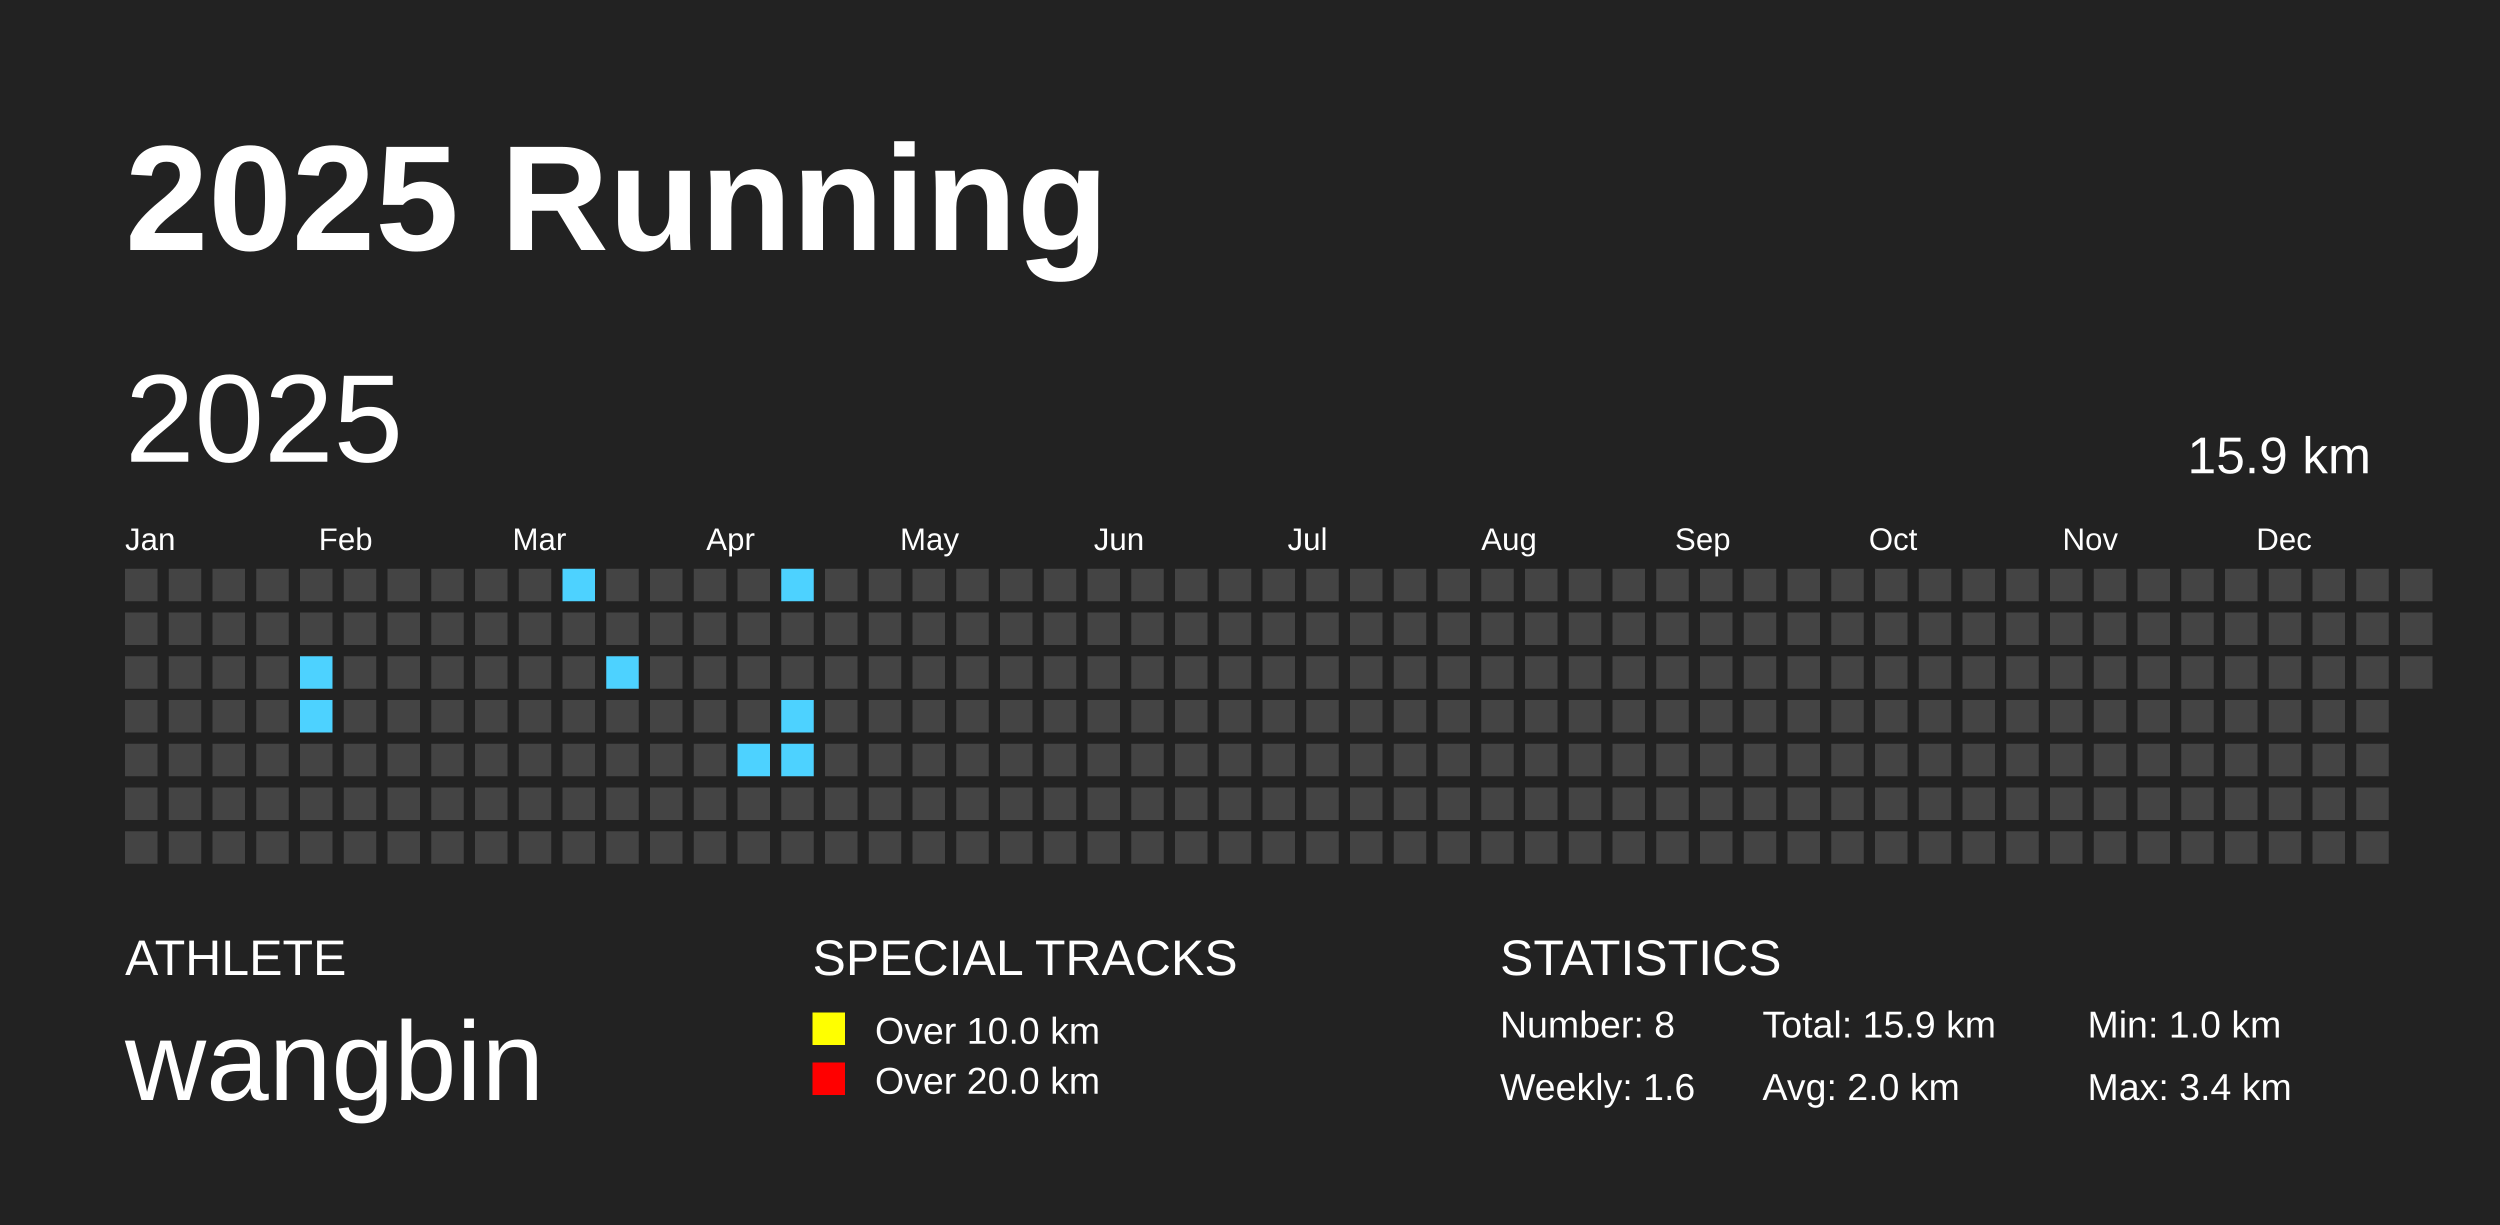
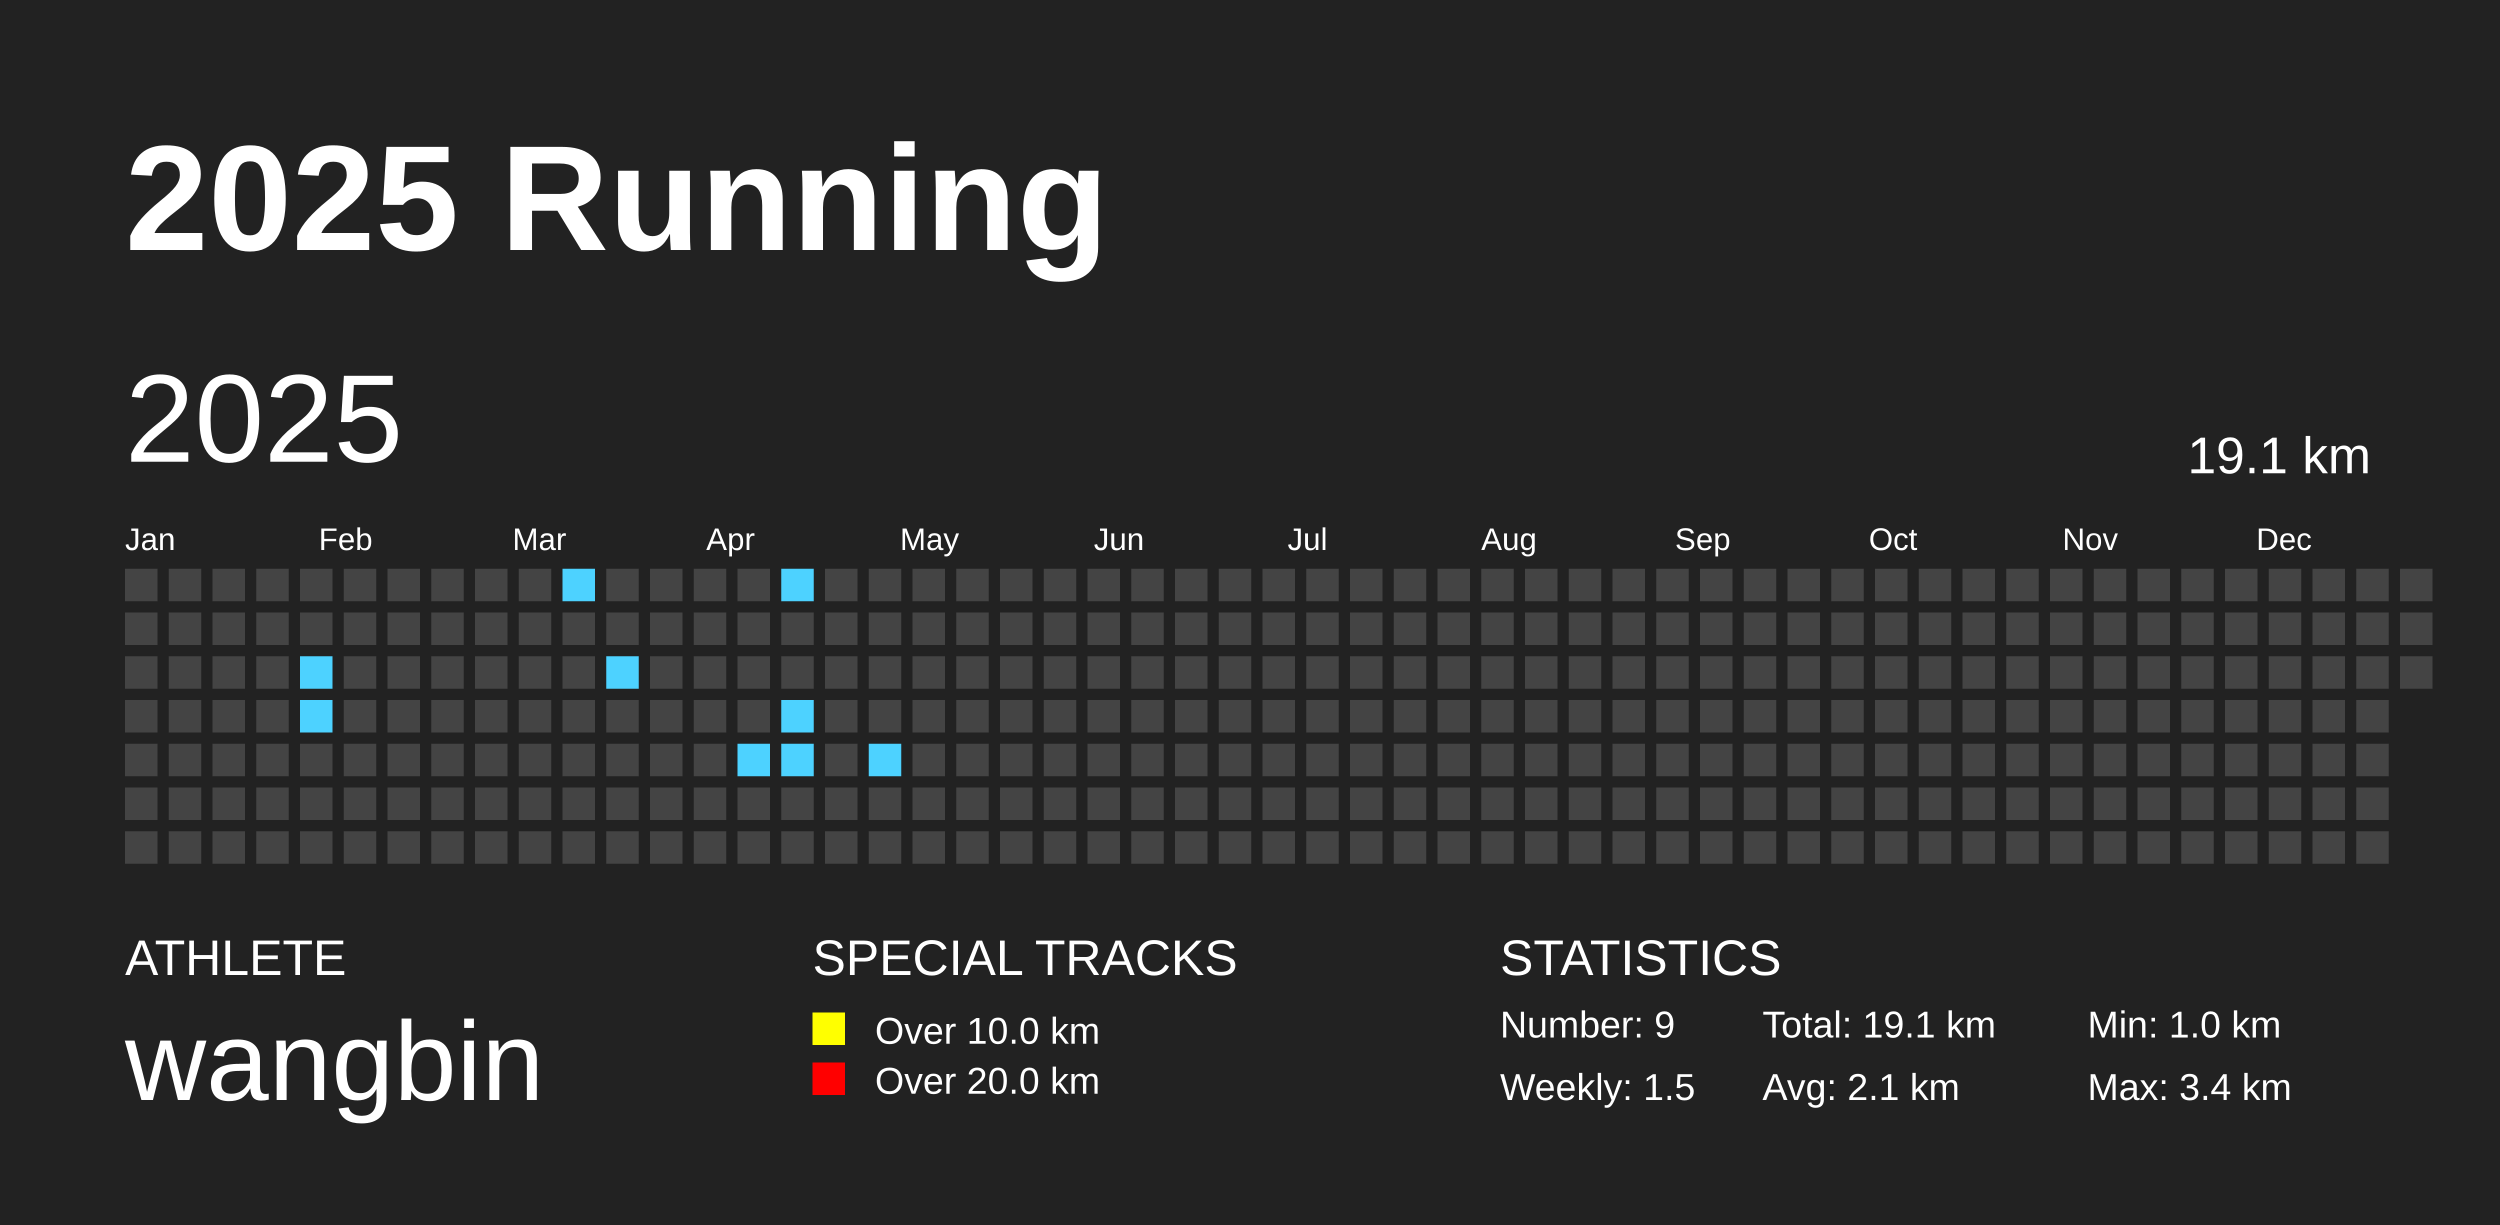
<svg xmlns="http://www.w3.org/2000/svg" baseProfile="full" height="98mm" version="1.1" viewBox="0,0,200,98" width="200mm">
  <defs />
  <rect fill="#222222" height="98" width="200" x="0" y="0" />
  <text fill="#FFFFFF" style="font-size:12px; font-family:Arial; font-weight:bold;" x="10" y="20">2025 Running</text>
  <text fill="#FFFFFF" style="font-size:4px; font-family:Arial" x="10" y="78">ATHLETE</text>
  <text fill="#FFFFFF" style="font-size:9px; font-family:Arial" x="10" y="88">wangbin</text>
  <text fill="#FFFFFF" style="font-size:4px; font-family:Arial" x="65" y="78">SPECIAL TRACKS</text>
  <rect fill="yellow" height="2.6" width="2.6" x="65" y="81" />
  <text fill="#FFFFFF" style="font-size:3px; font-family:Arial" x="70" y="83.5">Over 10.0 km</text>
  <rect fill="red" height="2.6" width="2.6" x="65" y="85" />
  <text fill="#FFFFFF" style="font-size:3px; font-family:Arial" x="70" y="87.5">Over 20.0 km</text>
  <text fill="#FFFFFF" style="font-size:4px; font-family:Arial" x="120" y="78">STATISTICS</text>
-   <text fill="#FFFFFF" style="font-size:3px; font-family:Arial" x="120" y="83">Number: 8</text>
-   <text fill="#FFFFFF" style="font-size:3px; font-family:Arial" x="120" y="88">Weekly: 1.6</text>
-   <text fill="#FFFFFF" style="font-size:3px; font-family:Arial" x="141" y="83">Total: 15.9 km</text>
-   <text fill="#FFFFFF" style="font-size:3px; font-family:Arial" x="141" y="88">Avg: 2.0 km</text>
+   <text fill="#FFFFFF" style="font-size:3px; font-family:Arial" x="120" y="83">Number: 9</text>
+   <text fill="#FFFFFF" style="font-size:3px; font-family:Arial" x="120" y="88">Weekly: 1.5</text>
+   <text fill="#FFFFFF" style="font-size:3px; font-family:Arial" x="141" y="83">Total: 19.1 km</text>
+   <text fill="#FFFFFF" style="font-size:3px; font-family:Arial" x="141" y="88">Avg: 2.1 km</text>
  <text fill="#FFFFFF" style="font-size:3px; font-family:Arial" x="167" y="83">Min: 1.0 km</text>
  <text fill="#FFFFFF" style="font-size:3px; font-family:Arial" x="167" y="88">Max: 3.4 km</text>
  <text dominant-baseline="hanging" fill="#FFFFFF" style="font-size:10.0px; font-family:Arial;" x="10" y="30">2025</text>
-   <text dominant-baseline="hanging" fill="#FFFFFF" style="font-size:4.125px; font-family:Arial;" x="175" y="35">15.9 km</text>
+   <text dominant-baseline="hanging" fill="#FFFFFF" style="font-size:4.125px; font-family:Arial;" x="175" y="35">19.1 km</text>
  <text fill="#FFFFFF" style="font-size:2.5px; font-family:Arial" x="10.0" y="44">Jan</text>
  <text fill="#FFFFFF" style="font-size:2.5px; font-family:Arial" x="25.5" y="44">Feb</text>
  <text fill="#FFFFFF" style="font-size:2.5px; font-family:Arial" x="41.0" y="44">Mar</text>
  <text fill="#FFFFFF" style="font-size:2.5px; font-family:Arial" x="56.5" y="44">Apr</text>
  <text fill="#FFFFFF" style="font-size:2.5px; font-family:Arial" x="72.0" y="44">May</text>
  <text fill="#FFFFFF" style="font-size:2.5px; font-family:Arial" x="87.5" y="44">Jun</text>
  <text fill="#FFFFFF" style="font-size:2.5px; font-family:Arial" x="103.0" y="44">Jul</text>
  <text fill="#FFFFFF" style="font-size:2.5px; font-family:Arial" x="118.5" y="44">Aug</text>
  <text fill="#FFFFFF" style="font-size:2.5px; font-family:Arial" x="134.0" y="44">Sep</text>
  <text fill="#FFFFFF" style="font-size:2.5px; font-family:Arial" x="149.5" y="44">Oct</text>
  <text fill="#FFFFFF" style="font-size:2.5px; font-family:Arial" x="165.0" y="44">Nov</text>
  <text fill="#FFFFFF" style="font-size:2.5px; font-family:Arial" x="180.5" y="44">Dec</text>
  <rect fill="#444444" height="2.6" width="2.6" x="10.0" y="45.5" />
  <rect fill="#444444" height="2.6" width="2.6" x="10.0" y="49.0" />
  <rect fill="#444444" height="2.6" width="2.6" x="10.0" y="52.5" />
  <rect fill="#444444" height="2.6" width="2.6" x="10.0" y="56.0" />
  <rect fill="#444444" height="2.6" width="2.6" x="10.0" y="59.5" />
  <rect fill="#444444" height="2.6" width="2.6" x="10.0" y="63.0" />
  <rect fill="#444444" height="2.6" width="2.6" x="10.0" y="66.5" />
  <rect fill="#444444" height="2.6" width="2.6" x="13.5" y="45.5" />
  <rect fill="#444444" height="2.6" width="2.6" x="13.5" y="49.0" />
  <rect fill="#444444" height="2.6" width="2.6" x="13.5" y="52.5" />
  <rect fill="#444444" height="2.6" width="2.6" x="13.5" y="56.0" />
  <rect fill="#444444" height="2.6" width="2.6" x="13.5" y="59.5" />
  <rect fill="#444444" height="2.6" width="2.6" x="13.5" y="63.0" />
  <rect fill="#444444" height="2.6" width="2.6" x="13.5" y="66.5" />
  <rect fill="#444444" height="2.6" width="2.6" x="17.0" y="45.5" />
  <rect fill="#444444" height="2.6" width="2.6" x="17.0" y="49.0" />
  <rect fill="#444444" height="2.6" width="2.6" x="17.0" y="52.5" />
  <rect fill="#444444" height="2.6" width="2.6" x="17.0" y="56.0" />
  <rect fill="#444444" height="2.6" width="2.6" x="17.0" y="59.5" />
  <rect fill="#444444" height="2.6" width="2.6" x="17.0" y="63.0" />
  <rect fill="#444444" height="2.6" width="2.6" x="17.0" y="66.5" />
  <rect fill="#444444" height="2.6" width="2.6" x="20.5" y="45.5" />
  <rect fill="#444444" height="2.6" width="2.6" x="20.5" y="49.0" />
  <rect fill="#444444" height="2.6" width="2.6" x="20.5" y="52.5" />
  <rect fill="#444444" height="2.6" width="2.6" x="20.5" y="56.0" />
  <rect fill="#444444" height="2.6" width="2.6" x="20.5" y="59.5" />
  <rect fill="#444444" height="2.6" width="2.6" x="20.5" y="63.0" />
  <rect fill="#444444" height="2.6" width="2.6" x="20.5" y="66.5" />
  <rect fill="#444444" height="2.6" width="2.6" x="24.0" y="45.5" />
  <rect fill="#444444" height="2.6" width="2.6" x="24.0" y="49.0" />
  <rect fill="#4DD2FF" height="2.6" width="2.6" x="24.0" y="52.5" />
  <rect fill="#4DD2FF" height="2.6" width="2.6" x="24.0" y="56.0" />
  <rect fill="#444444" height="2.6" width="2.6" x="24.0" y="59.5" />
  <rect fill="#444444" height="2.6" width="2.6" x="24.0" y="63.0" />
  <rect fill="#444444" height="2.6" width="2.6" x="24.0" y="66.5" />
  <rect fill="#444444" height="2.6" width="2.6" x="27.5" y="45.5" />
  <rect fill="#444444" height="2.6" width="2.6" x="27.5" y="49.0" />
  <rect fill="#444444" height="2.6" width="2.6" x="27.5" y="52.5" />
  <rect fill="#444444" height="2.6" width="2.6" x="27.5" y="56.0" />
  <rect fill="#444444" height="2.6" width="2.6" x="27.5" y="59.5" />
  <rect fill="#444444" height="2.6" width="2.6" x="27.5" y="63.0" />
  <rect fill="#444444" height="2.6" width="2.6" x="27.5" y="66.5" />
  <rect fill="#444444" height="2.6" width="2.6" x="31.0" y="45.5" />
  <rect fill="#444444" height="2.6" width="2.6" x="31.0" y="49.0" />
  <rect fill="#444444" height="2.6" width="2.6" x="31.0" y="52.5" />
  <rect fill="#444444" height="2.6" width="2.6" x="31.0" y="56.0" />
  <rect fill="#444444" height="2.6" width="2.6" x="31.0" y="59.5" />
  <rect fill="#444444" height="2.6" width="2.6" x="31.0" y="63.0" />
  <rect fill="#444444" height="2.6" width="2.6" x="31.0" y="66.5" />
  <rect fill="#444444" height="2.6" width="2.6" x="34.5" y="45.5" />
  <rect fill="#444444" height="2.6" width="2.6" x="34.5" y="49.0" />
  <rect fill="#444444" height="2.6" width="2.6" x="34.5" y="52.5" />
  <rect fill="#444444" height="2.6" width="2.6" x="34.5" y="56.0" />
  <rect fill="#444444" height="2.6" width="2.6" x="34.5" y="59.5" />
  <rect fill="#444444" height="2.6" width="2.6" x="34.5" y="63.0" />
  <rect fill="#444444" height="2.6" width="2.6" x="34.5" y="66.5" />
  <rect fill="#444444" height="2.6" width="2.6" x="38.0" y="45.5" />
  <rect fill="#444444" height="2.6" width="2.6" x="38.0" y="49.0" />
  <rect fill="#444444" height="2.6" width="2.6" x="38.0" y="52.5" />
  <rect fill="#444444" height="2.6" width="2.6" x="38.0" y="56.0" />
  <rect fill="#444444" height="2.6" width="2.6" x="38.0" y="59.5" />
  <rect fill="#444444" height="2.6" width="2.6" x="38.0" y="63.0" />
  <rect fill="#444444" height="2.6" width="2.6" x="38.0" y="66.5" />
  <rect fill="#444444" height="2.6" width="2.6" x="41.5" y="45.5" />
  <rect fill="#444444" height="2.6" width="2.6" x="41.5" y="49.0" />
  <rect fill="#444444" height="2.6" width="2.6" x="41.5" y="52.5" />
  <rect fill="#444444" height="2.6" width="2.6" x="41.5" y="56.0" />
  <rect fill="#444444" height="2.6" width="2.6" x="41.5" y="59.5" />
  <rect fill="#444444" height="2.6" width="2.6" x="41.5" y="63.0" />
  <rect fill="#444444" height="2.6" width="2.6" x="41.5" y="66.5" />
  <rect fill="#4DD2FF" height="2.6" width="2.6" x="45.0" y="45.5" />
  <rect fill="#444444" height="2.6" width="2.6" x="45.0" y="49.0" />
  <rect fill="#444444" height="2.6" width="2.6" x="45.0" y="52.5" />
  <rect fill="#444444" height="2.6" width="2.6" x="45.0" y="56.0" />
  <rect fill="#444444" height="2.6" width="2.6" x="45.0" y="59.5" />
  <rect fill="#444444" height="2.6" width="2.6" x="45.0" y="63.0" />
  <rect fill="#444444" height="2.6" width="2.6" x="45.0" y="66.5" />
  <rect fill="#444444" height="2.6" width="2.6" x="48.5" y="45.5" />
  <rect fill="#444444" height="2.6" width="2.6" x="48.5" y="49.0" />
  <rect fill="#4DD2FF" height="2.6" width="2.6" x="48.5" y="52.5" />
  <rect fill="#444444" height="2.6" width="2.6" x="48.5" y="56.0" />
  <rect fill="#444444" height="2.6" width="2.6" x="48.5" y="59.5" />
  <rect fill="#444444" height="2.6" width="2.6" x="48.5" y="63.0" />
  <rect fill="#444444" height="2.6" width="2.6" x="48.5" y="66.5" />
  <rect fill="#444444" height="2.6" width="2.6" x="52.0" y="45.5" />
  <rect fill="#444444" height="2.6" width="2.6" x="52.0" y="49.0" />
  <rect fill="#444444" height="2.6" width="2.6" x="52.0" y="52.5" />
  <rect fill="#444444" height="2.6" width="2.6" x="52.0" y="56.0" />
  <rect fill="#444444" height="2.6" width="2.6" x="52.0" y="59.5" />
  <rect fill="#444444" height="2.6" width="2.6" x="52.0" y="63.0" />
  <rect fill="#444444" height="2.6" width="2.6" x="52.0" y="66.5" />
  <rect fill="#444444" height="2.6" width="2.6" x="55.5" y="45.5" />
  <rect fill="#444444" height="2.6" width="2.6" x="55.5" y="49.0" />
  <rect fill="#444444" height="2.6" width="2.6" x="55.5" y="52.5" />
  <rect fill="#444444" height="2.6" width="2.6" x="55.5" y="56.0" />
  <rect fill="#444444" height="2.6" width="2.6" x="55.5" y="59.5" />
  <rect fill="#444444" height="2.6" width="2.6" x="55.5" y="63.0" />
  <rect fill="#444444" height="2.6" width="2.6" x="55.5" y="66.5" />
  <rect fill="#444444" height="2.6" width="2.6" x="59.0" y="45.5" />
  <rect fill="#444444" height="2.6" width="2.6" x="59.0" y="49.0" />
  <rect fill="#444444" height="2.6" width="2.6" x="59.0" y="52.5" />
  <rect fill="#444444" height="2.6" width="2.6" x="59.0" y="56.0" />
  <rect fill="#4DD2FF" height="2.6" width="2.6" x="59.0" y="59.5" />
  <rect fill="#444444" height="2.6" width="2.6" x="59.0" y="63.0" />
  <rect fill="#444444" height="2.6" width="2.6" x="59.0" y="66.5" />
  <rect fill="#4DD2FF" height="2.6" width="2.6" x="62.5" y="45.5" />
  <rect fill="#444444" height="2.6" width="2.6" x="62.5" y="49.0" />
  <rect fill="#444444" height="2.6" width="2.6" x="62.5" y="52.5" />
  <rect fill="#4DD2FF" height="2.6" width="2.6" x="62.5" y="56.0" />
  <rect fill="#4DD2FF" height="2.6" width="2.6" x="62.5" y="59.5" />
  <rect fill="#444444" height="2.6" width="2.6" x="62.5" y="63.0" />
  <rect fill="#444444" height="2.6" width="2.6" x="62.5" y="66.5" />
  <rect fill="#444444" height="2.6" width="2.6" x="66.0" y="45.5" />
  <rect fill="#444444" height="2.6" width="2.6" x="66.0" y="49.0" />
  <rect fill="#444444" height="2.6" width="2.6" x="66.0" y="52.5" />
  <rect fill="#444444" height="2.6" width="2.6" x="66.0" y="56.0" />
  <rect fill="#444444" height="2.6" width="2.6" x="66.0" y="59.5" />
  <rect fill="#444444" height="2.6" width="2.6" x="66.0" y="63.0" />
  <rect fill="#444444" height="2.6" width="2.6" x="66.0" y="66.5" />
  <rect fill="#444444" height="2.6" width="2.6" x="69.5" y="45.5" />
  <rect fill="#444444" height="2.6" width="2.6" x="69.5" y="49.0" />
  <rect fill="#444444" height="2.6" width="2.6" x="69.5" y="52.5" />
  <rect fill="#444444" height="2.6" width="2.6" x="69.5" y="56.0" />
-   <rect fill="#444444" height="2.6" width="2.6" x="69.5" y="59.5" />
+   <rect fill="#4DD2FF" height="2.6" width="2.6" x="69.5" y="59.5" />
  <rect fill="#444444" height="2.6" width="2.6" x="69.5" y="63.0" />
  <rect fill="#444444" height="2.6" width="2.6" x="69.5" y="66.5" />
  <rect fill="#444444" height="2.6" width="2.6" x="73.0" y="45.5" />
  <rect fill="#444444" height="2.6" width="2.6" x="73.0" y="49.0" />
  <rect fill="#444444" height="2.6" width="2.6" x="73.0" y="52.5" />
  <rect fill="#444444" height="2.6" width="2.6" x="73.0" y="56.0" />
  <rect fill="#444444" height="2.6" width="2.6" x="73.0" y="59.5" />
  <rect fill="#444444" height="2.6" width="2.6" x="73.0" y="63.0" />
  <rect fill="#444444" height="2.6" width="2.6" x="73.0" y="66.5" />
  <rect fill="#444444" height="2.6" width="2.6" x="76.5" y="45.5" />
  <rect fill="#444444" height="2.6" width="2.6" x="76.5" y="49.0" />
  <rect fill="#444444" height="2.6" width="2.6" x="76.5" y="52.5" />
  <rect fill="#444444" height="2.6" width="2.6" x="76.5" y="56.0" />
  <rect fill="#444444" height="2.6" width="2.6" x="76.5" y="59.5" />
  <rect fill="#444444" height="2.6" width="2.6" x="76.5" y="63.0" />
  <rect fill="#444444" height="2.6" width="2.6" x="76.5" y="66.5" />
  <rect fill="#444444" height="2.6" width="2.6" x="80.0" y="45.5" />
  <rect fill="#444444" height="2.6" width="2.6" x="80.0" y="49.0" />
  <rect fill="#444444" height="2.6" width="2.6" x="80.0" y="52.5" />
  <rect fill="#444444" height="2.6" width="2.6" x="80.0" y="56.0" />
  <rect fill="#444444" height="2.6" width="2.6" x="80.0" y="59.5" />
  <rect fill="#444444" height="2.6" width="2.6" x="80.0" y="63.0" />
  <rect fill="#444444" height="2.6" width="2.6" x="80.0" y="66.5" />
  <rect fill="#444444" height="2.6" width="2.6" x="83.5" y="45.5" />
  <rect fill="#444444" height="2.6" width="2.6" x="83.5" y="49.0" />
  <rect fill="#444444" height="2.6" width="2.6" x="83.5" y="52.5" />
  <rect fill="#444444" height="2.6" width="2.6" x="83.5" y="56.0" />
  <rect fill="#444444" height="2.6" width="2.6" x="83.5" y="59.5" />
  <rect fill="#444444" height="2.6" width="2.6" x="83.5" y="63.0" />
  <rect fill="#444444" height="2.6" width="2.6" x="83.5" y="66.5" />
  <rect fill="#444444" height="2.6" width="2.6" x="87.0" y="45.5" />
  <rect fill="#444444" height="2.6" width="2.6" x="87.0" y="49.0" />
  <rect fill="#444444" height="2.6" width="2.6" x="87.0" y="52.5" />
  <rect fill="#444444" height="2.6" width="2.6" x="87.0" y="56.0" />
  <rect fill="#444444" height="2.6" width="2.6" x="87.0" y="59.5" />
  <rect fill="#444444" height="2.6" width="2.6" x="87.0" y="63.0" />
  <rect fill="#444444" height="2.6" width="2.6" x="87.0" y="66.5" />
  <rect fill="#444444" height="2.6" width="2.6" x="90.5" y="45.5" />
  <rect fill="#444444" height="2.6" width="2.6" x="90.5" y="49.0" />
  <rect fill="#444444" height="2.6" width="2.6" x="90.5" y="52.5" />
  <rect fill="#444444" height="2.6" width="2.6" x="90.5" y="56.0" />
  <rect fill="#444444" height="2.6" width="2.6" x="90.5" y="59.5" />
  <rect fill="#444444" height="2.6" width="2.6" x="90.5" y="63.0" />
  <rect fill="#444444" height="2.6" width="2.6" x="90.5" y="66.5" />
  <rect fill="#444444" height="2.6" width="2.6" x="94.0" y="45.5" />
  <rect fill="#444444" height="2.6" width="2.6" x="94.0" y="49.0" />
  <rect fill="#444444" height="2.6" width="2.6" x="94.0" y="52.5" />
  <rect fill="#444444" height="2.6" width="2.6" x="94.0" y="56.0" />
  <rect fill="#444444" height="2.6" width="2.6" x="94.0" y="59.5" />
  <rect fill="#444444" height="2.6" width="2.6" x="94.0" y="63.0" />
  <rect fill="#444444" height="2.6" width="2.6" x="94.0" y="66.5" />
  <rect fill="#444444" height="2.6" width="2.6" x="97.5" y="45.5" />
  <rect fill="#444444" height="2.6" width="2.6" x="97.5" y="49.0" />
  <rect fill="#444444" height="2.6" width="2.6" x="97.5" y="52.5" />
  <rect fill="#444444" height="2.6" width="2.6" x="97.5" y="56.0" />
  <rect fill="#444444" height="2.6" width="2.6" x="97.5" y="59.5" />
  <rect fill="#444444" height="2.6" width="2.6" x="97.5" y="63.0" />
  <rect fill="#444444" height="2.6" width="2.6" x="97.5" y="66.5" />
  <rect fill="#444444" height="2.6" width="2.6" x="101.0" y="45.5" />
  <rect fill="#444444" height="2.6" width="2.6" x="101.0" y="49.0" />
  <rect fill="#444444" height="2.6" width="2.6" x="101.0" y="52.5" />
  <rect fill="#444444" height="2.6" width="2.6" x="101.0" y="56.0" />
  <rect fill="#444444" height="2.6" width="2.6" x="101.0" y="59.5" />
  <rect fill="#444444" height="2.6" width="2.6" x="101.0" y="63.0" />
  <rect fill="#444444" height="2.6" width="2.6" x="101.0" y="66.5" />
  <rect fill="#444444" height="2.6" width="2.6" x="104.5" y="45.5" />
  <rect fill="#444444" height="2.6" width="2.6" x="104.5" y="49.0" />
  <rect fill="#444444" height="2.6" width="2.6" x="104.5" y="52.5" />
  <rect fill="#444444" height="2.6" width="2.6" x="104.5" y="56.0" />
  <rect fill="#444444" height="2.6" width="2.6" x="104.5" y="59.5" />
  <rect fill="#444444" height="2.6" width="2.6" x="104.5" y="63.0" />
  <rect fill="#444444" height="2.6" width="2.6" x="104.5" y="66.5" />
  <rect fill="#444444" height="2.6" width="2.6" x="108.0" y="45.5" />
  <rect fill="#444444" height="2.6" width="2.6" x="108.0" y="49.0" />
  <rect fill="#444444" height="2.6" width="2.6" x="108.0" y="52.5" />
  <rect fill="#444444" height="2.6" width="2.6" x="108.0" y="56.0" />
  <rect fill="#444444" height="2.6" width="2.6" x="108.0" y="59.5" />
  <rect fill="#444444" height="2.6" width="2.6" x="108.0" y="63.0" />
  <rect fill="#444444" height="2.6" width="2.6" x="108.0" y="66.5" />
  <rect fill="#444444" height="2.6" width="2.6" x="111.5" y="45.5" />
  <rect fill="#444444" height="2.6" width="2.6" x="111.5" y="49.0" />
  <rect fill="#444444" height="2.6" width="2.6" x="111.5" y="52.5" />
  <rect fill="#444444" height="2.6" width="2.6" x="111.5" y="56.0" />
  <rect fill="#444444" height="2.6" width="2.6" x="111.5" y="59.5" />
  <rect fill="#444444" height="2.6" width="2.6" x="111.5" y="63.0" />
  <rect fill="#444444" height="2.6" width="2.6" x="111.5" y="66.5" />
  <rect fill="#444444" height="2.6" width="2.6" x="115.0" y="45.5" />
  <rect fill="#444444" height="2.6" width="2.6" x="115.0" y="49.0" />
  <rect fill="#444444" height="2.6" width="2.6" x="115.0" y="52.5" />
  <rect fill="#444444" height="2.6" width="2.6" x="115.0" y="56.0" />
  <rect fill="#444444" height="2.6" width="2.6" x="115.0" y="59.5" />
  <rect fill="#444444" height="2.6" width="2.6" x="115.0" y="63.0" />
  <rect fill="#444444" height="2.6" width="2.6" x="115.0" y="66.5" />
  <rect fill="#444444" height="2.6" width="2.6" x="118.5" y="45.5" />
  <rect fill="#444444" height="2.6" width="2.6" x="118.5" y="49.0" />
  <rect fill="#444444" height="2.6" width="2.6" x="118.5" y="52.5" />
  <rect fill="#444444" height="2.6" width="2.6" x="118.5" y="56.0" />
  <rect fill="#444444" height="2.6" width="2.6" x="118.5" y="59.5" />
  <rect fill="#444444" height="2.6" width="2.6" x="118.5" y="63.0" />
  <rect fill="#444444" height="2.6" width="2.6" x="118.5" y="66.5" />
  <rect fill="#444444" height="2.6" width="2.6" x="122.0" y="45.5" />
  <rect fill="#444444" height="2.6" width="2.6" x="122.0" y="49.0" />
  <rect fill="#444444" height="2.6" width="2.6" x="122.0" y="52.5" />
  <rect fill="#444444" height="2.6" width="2.6" x="122.0" y="56.0" />
  <rect fill="#444444" height="2.6" width="2.6" x="122.0" y="59.5" />
  <rect fill="#444444" height="2.6" width="2.6" x="122.0" y="63.0" />
  <rect fill="#444444" height="2.6" width="2.6" x="122.0" y="66.5" />
  <rect fill="#444444" height="2.6" width="2.6" x="125.5" y="45.5" />
  <rect fill="#444444" height="2.6" width="2.6" x="125.5" y="49.0" />
  <rect fill="#444444" height="2.6" width="2.6" x="125.5" y="52.5" />
  <rect fill="#444444" height="2.6" width="2.6" x="125.5" y="56.0" />
  <rect fill="#444444" height="2.6" width="2.6" x="125.5" y="59.5" />
  <rect fill="#444444" height="2.6" width="2.6" x="125.5" y="63.0" />
  <rect fill="#444444" height="2.6" width="2.6" x="125.5" y="66.5" />
  <rect fill="#444444" height="2.6" width="2.6" x="129.0" y="45.5" />
  <rect fill="#444444" height="2.6" width="2.6" x="129.0" y="49.0" />
  <rect fill="#444444" height="2.6" width="2.6" x="129.0" y="52.5" />
  <rect fill="#444444" height="2.6" width="2.6" x="129.0" y="56.0" />
  <rect fill="#444444" height="2.6" width="2.6" x="129.0" y="59.5" />
  <rect fill="#444444" height="2.6" width="2.6" x="129.0" y="63.0" />
  <rect fill="#444444" height="2.6" width="2.6" x="129.0" y="66.5" />
  <rect fill="#444444" height="2.6" width="2.6" x="132.5" y="45.5" />
  <rect fill="#444444" height="2.6" width="2.6" x="132.5" y="49.0" />
  <rect fill="#444444" height="2.6" width="2.6" x="132.5" y="52.5" />
  <rect fill="#444444" height="2.6" width="2.6" x="132.5" y="56.0" />
  <rect fill="#444444" height="2.6" width="2.6" x="132.5" y="59.5" />
  <rect fill="#444444" height="2.6" width="2.6" x="132.5" y="63.0" />
  <rect fill="#444444" height="2.6" width="2.6" x="132.5" y="66.5" />
  <rect fill="#444444" height="2.6" width="2.6" x="136.0" y="45.5" />
  <rect fill="#444444" height="2.6" width="2.6" x="136.0" y="49.0" />
  <rect fill="#444444" height="2.6" width="2.6" x="136.0" y="52.5" />
  <rect fill="#444444" height="2.6" width="2.6" x="136.0" y="56.0" />
  <rect fill="#444444" height="2.6" width="2.6" x="136.0" y="59.5" />
  <rect fill="#444444" height="2.6" width="2.6" x="136.0" y="63.0" />
  <rect fill="#444444" height="2.6" width="2.6" x="136.0" y="66.5" />
  <rect fill="#444444" height="2.6" width="2.6" x="139.5" y="45.5" />
  <rect fill="#444444" height="2.6" width="2.6" x="139.5" y="49.0" />
  <rect fill="#444444" height="2.6" width="2.6" x="139.5" y="52.5" />
  <rect fill="#444444" height="2.6" width="2.6" x="139.5" y="56.0" />
  <rect fill="#444444" height="2.6" width="2.6" x="139.5" y="59.5" />
  <rect fill="#444444" height="2.6" width="2.6" x="139.5" y="63.0" />
  <rect fill="#444444" height="2.6" width="2.6" x="139.5" y="66.5" />
  <rect fill="#444444" height="2.6" width="2.6" x="143.0" y="45.5" />
  <rect fill="#444444" height="2.6" width="2.6" x="143.0" y="49.0" />
  <rect fill="#444444" height="2.6" width="2.6" x="143.0" y="52.5" />
  <rect fill="#444444" height="2.6" width="2.6" x="143.0" y="56.0" />
  <rect fill="#444444" height="2.6" width="2.6" x="143.0" y="59.5" />
  <rect fill="#444444" height="2.6" width="2.6" x="143.0" y="63.0" />
  <rect fill="#444444" height="2.6" width="2.6" x="143.0" y="66.5" />
  <rect fill="#444444" height="2.6" width="2.6" x="146.5" y="45.5" />
  <rect fill="#444444" height="2.6" width="2.6" x="146.5" y="49.0" />
  <rect fill="#444444" height="2.6" width="2.6" x="146.5" y="52.5" />
  <rect fill="#444444" height="2.6" width="2.6" x="146.5" y="56.0" />
  <rect fill="#444444" height="2.6" width="2.6" x="146.5" y="59.5" />
  <rect fill="#444444" height="2.6" width="2.6" x="146.5" y="63.0" />
  <rect fill="#444444" height="2.6" width="2.6" x="146.5" y="66.5" />
  <rect fill="#444444" height="2.6" width="2.6" x="150.0" y="45.5" />
  <rect fill="#444444" height="2.6" width="2.6" x="150.0" y="49.0" />
  <rect fill="#444444" height="2.6" width="2.6" x="150.0" y="52.5" />
  <rect fill="#444444" height="2.6" width="2.6" x="150.0" y="56.0" />
  <rect fill="#444444" height="2.6" width="2.6" x="150.0" y="59.5" />
  <rect fill="#444444" height="2.6" width="2.6" x="150.0" y="63.0" />
  <rect fill="#444444" height="2.6" width="2.6" x="150.0" y="66.5" />
  <rect fill="#444444" height="2.6" width="2.6" x="153.5" y="45.5" />
  <rect fill="#444444" height="2.6" width="2.6" x="153.5" y="49.0" />
  <rect fill="#444444" height="2.6" width="2.6" x="153.5" y="52.5" />
  <rect fill="#444444" height="2.6" width="2.6" x="153.5" y="56.0" />
  <rect fill="#444444" height="2.6" width="2.6" x="153.5" y="59.5" />
  <rect fill="#444444" height="2.6" width="2.6" x="153.5" y="63.0" />
  <rect fill="#444444" height="2.6" width="2.6" x="153.5" y="66.5" />
  <rect fill="#444444" height="2.6" width="2.6" x="157.0" y="45.5" />
  <rect fill="#444444" height="2.6" width="2.6" x="157.0" y="49.0" />
  <rect fill="#444444" height="2.6" width="2.6" x="157.0" y="52.5" />
  <rect fill="#444444" height="2.6" width="2.6" x="157.0" y="56.0" />
  <rect fill="#444444" height="2.6" width="2.6" x="157.0" y="59.5" />
  <rect fill="#444444" height="2.6" width="2.6" x="157.0" y="63.0" />
  <rect fill="#444444" height="2.6" width="2.6" x="157.0" y="66.5" />
  <rect fill="#444444" height="2.6" width="2.6" x="160.5" y="45.5" />
  <rect fill="#444444" height="2.6" width="2.6" x="160.5" y="49.0" />
  <rect fill="#444444" height="2.6" width="2.6" x="160.5" y="52.5" />
  <rect fill="#444444" height="2.6" width="2.6" x="160.5" y="56.0" />
  <rect fill="#444444" height="2.6" width="2.6" x="160.5" y="59.5" />
  <rect fill="#444444" height="2.6" width="2.6" x="160.5" y="63.0" />
  <rect fill="#444444" height="2.6" width="2.6" x="160.5" y="66.5" />
  <rect fill="#444444" height="2.6" width="2.6" x="164.0" y="45.5" />
  <rect fill="#444444" height="2.6" width="2.6" x="164.0" y="49.0" />
  <rect fill="#444444" height="2.6" width="2.6" x="164.0" y="52.5" />
  <rect fill="#444444" height="2.6" width="2.6" x="164.0" y="56.0" />
  <rect fill="#444444" height="2.6" width="2.6" x="164.0" y="59.5" />
  <rect fill="#444444" height="2.6" width="2.6" x="164.0" y="63.0" />
  <rect fill="#444444" height="2.6" width="2.6" x="164.0" y="66.5" />
  <rect fill="#444444" height="2.6" width="2.6" x="167.5" y="45.5" />
  <rect fill="#444444" height="2.6" width="2.6" x="167.5" y="49.0" />
  <rect fill="#444444" height="2.6" width="2.6" x="167.5" y="52.5" />
  <rect fill="#444444" height="2.6" width="2.6" x="167.5" y="56.0" />
  <rect fill="#444444" height="2.6" width="2.6" x="167.5" y="59.5" />
  <rect fill="#444444" height="2.6" width="2.6" x="167.5" y="63.0" />
  <rect fill="#444444" height="2.6" width="2.6" x="167.5" y="66.5" />
  <rect fill="#444444" height="2.6" width="2.6" x="171.0" y="45.5" />
  <rect fill="#444444" height="2.6" width="2.6" x="171.0" y="49.0" />
  <rect fill="#444444" height="2.6" width="2.6" x="171.0" y="52.5" />
  <rect fill="#444444" height="2.6" width="2.6" x="171.0" y="56.0" />
  <rect fill="#444444" height="2.6" width="2.6" x="171.0" y="59.5" />
  <rect fill="#444444" height="2.6" width="2.6" x="171.0" y="63.0" />
  <rect fill="#444444" height="2.6" width="2.6" x="171.0" y="66.5" />
  <rect fill="#444444" height="2.6" width="2.6" x="174.5" y="45.5" />
  <rect fill="#444444" height="2.6" width="2.6" x="174.5" y="49.0" />
  <rect fill="#444444" height="2.6" width="2.6" x="174.5" y="52.5" />
  <rect fill="#444444" height="2.6" width="2.6" x="174.5" y="56.0" />
  <rect fill="#444444" height="2.6" width="2.6" x="174.5" y="59.5" />
  <rect fill="#444444" height="2.6" width="2.6" x="174.5" y="63.0" />
  <rect fill="#444444" height="2.6" width="2.6" x="174.5" y="66.5" />
  <rect fill="#444444" height="2.6" width="2.6" x="178.0" y="45.5" />
  <rect fill="#444444" height="2.6" width="2.6" x="178.0" y="49.0" />
  <rect fill="#444444" height="2.6" width="2.6" x="178.0" y="52.5" />
  <rect fill="#444444" height="2.6" width="2.6" x="178.0" y="56.0" />
  <rect fill="#444444" height="2.6" width="2.6" x="178.0" y="59.5" />
  <rect fill="#444444" height="2.6" width="2.6" x="178.0" y="63.0" />
  <rect fill="#444444" height="2.6" width="2.6" x="178.0" y="66.5" />
  <rect fill="#444444" height="2.6" width="2.6" x="181.5" y="45.5" />
  <rect fill="#444444" height="2.6" width="2.6" x="181.5" y="49.0" />
  <rect fill="#444444" height="2.6" width="2.6" x="181.5" y="52.5" />
  <rect fill="#444444" height="2.6" width="2.6" x="181.5" y="56.0" />
  <rect fill="#444444" height="2.6" width="2.6" x="181.5" y="59.5" />
  <rect fill="#444444" height="2.6" width="2.6" x="181.5" y="63.0" />
  <rect fill="#444444" height="2.6" width="2.6" x="181.5" y="66.5" />
  <rect fill="#444444" height="2.6" width="2.6" x="185.0" y="45.5" />
  <rect fill="#444444" height="2.6" width="2.6" x="185.0" y="49.0" />
  <rect fill="#444444" height="2.6" width="2.6" x="185.0" y="52.5" />
  <rect fill="#444444" height="2.6" width="2.6" x="185.0" y="56.0" />
  <rect fill="#444444" height="2.6" width="2.6" x="185.0" y="59.5" />
  <rect fill="#444444" height="2.6" width="2.6" x="185.0" y="63.0" />
  <rect fill="#444444" height="2.6" width="2.6" x="185.0" y="66.5" />
  <rect fill="#444444" height="2.6" width="2.6" x="188.5" y="45.5" />
  <rect fill="#444444" height="2.6" width="2.6" x="188.5" y="49.0" />
  <rect fill="#444444" height="2.6" width="2.6" x="188.5" y="52.5" />
  <rect fill="#444444" height="2.6" width="2.6" x="188.5" y="56.0" />
  <rect fill="#444444" height="2.6" width="2.6" x="188.5" y="59.5" />
  <rect fill="#444444" height="2.6" width="2.6" x="188.5" y="63.0" />
  <rect fill="#444444" height="2.6" width="2.6" x="188.5" y="66.5" />
  <rect fill="#444444" height="2.6" width="2.6" x="192.0" y="45.5" />
  <rect fill="#444444" height="2.6" width="2.6" x="192.0" y="49.0" />
  <rect fill="#444444" height="2.6" width="2.6" x="192.0" y="52.5" />
</svg>
